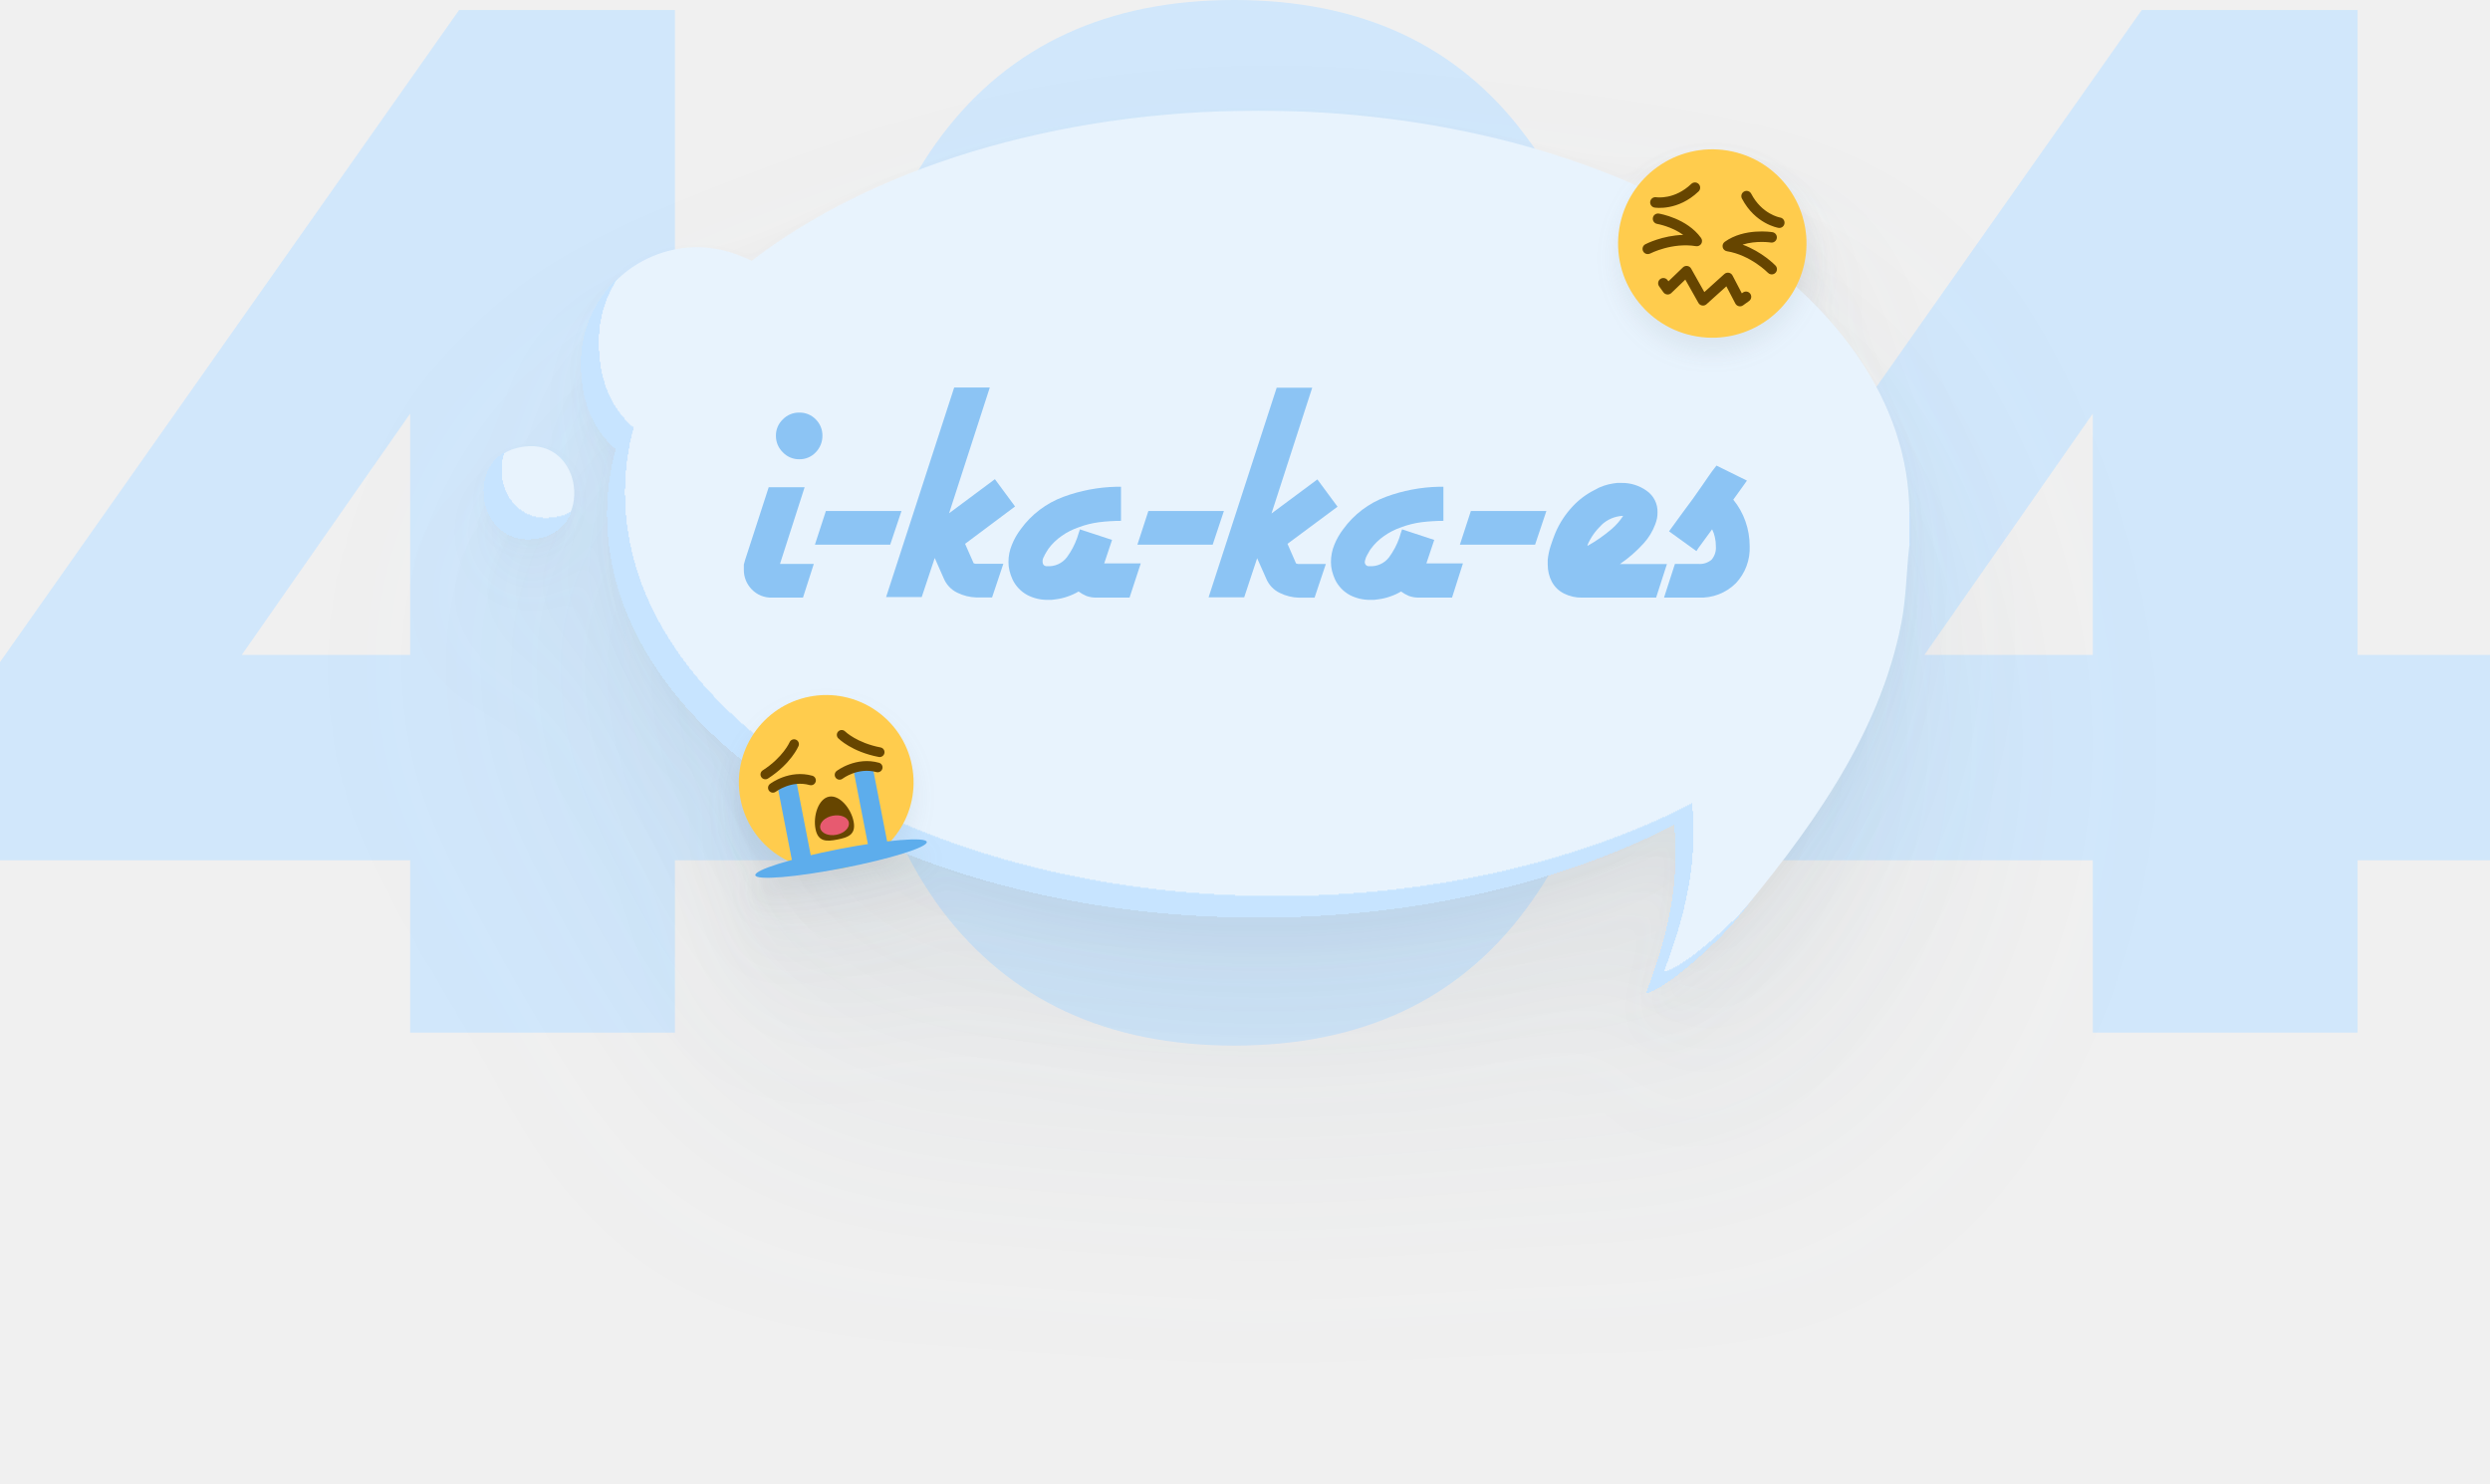
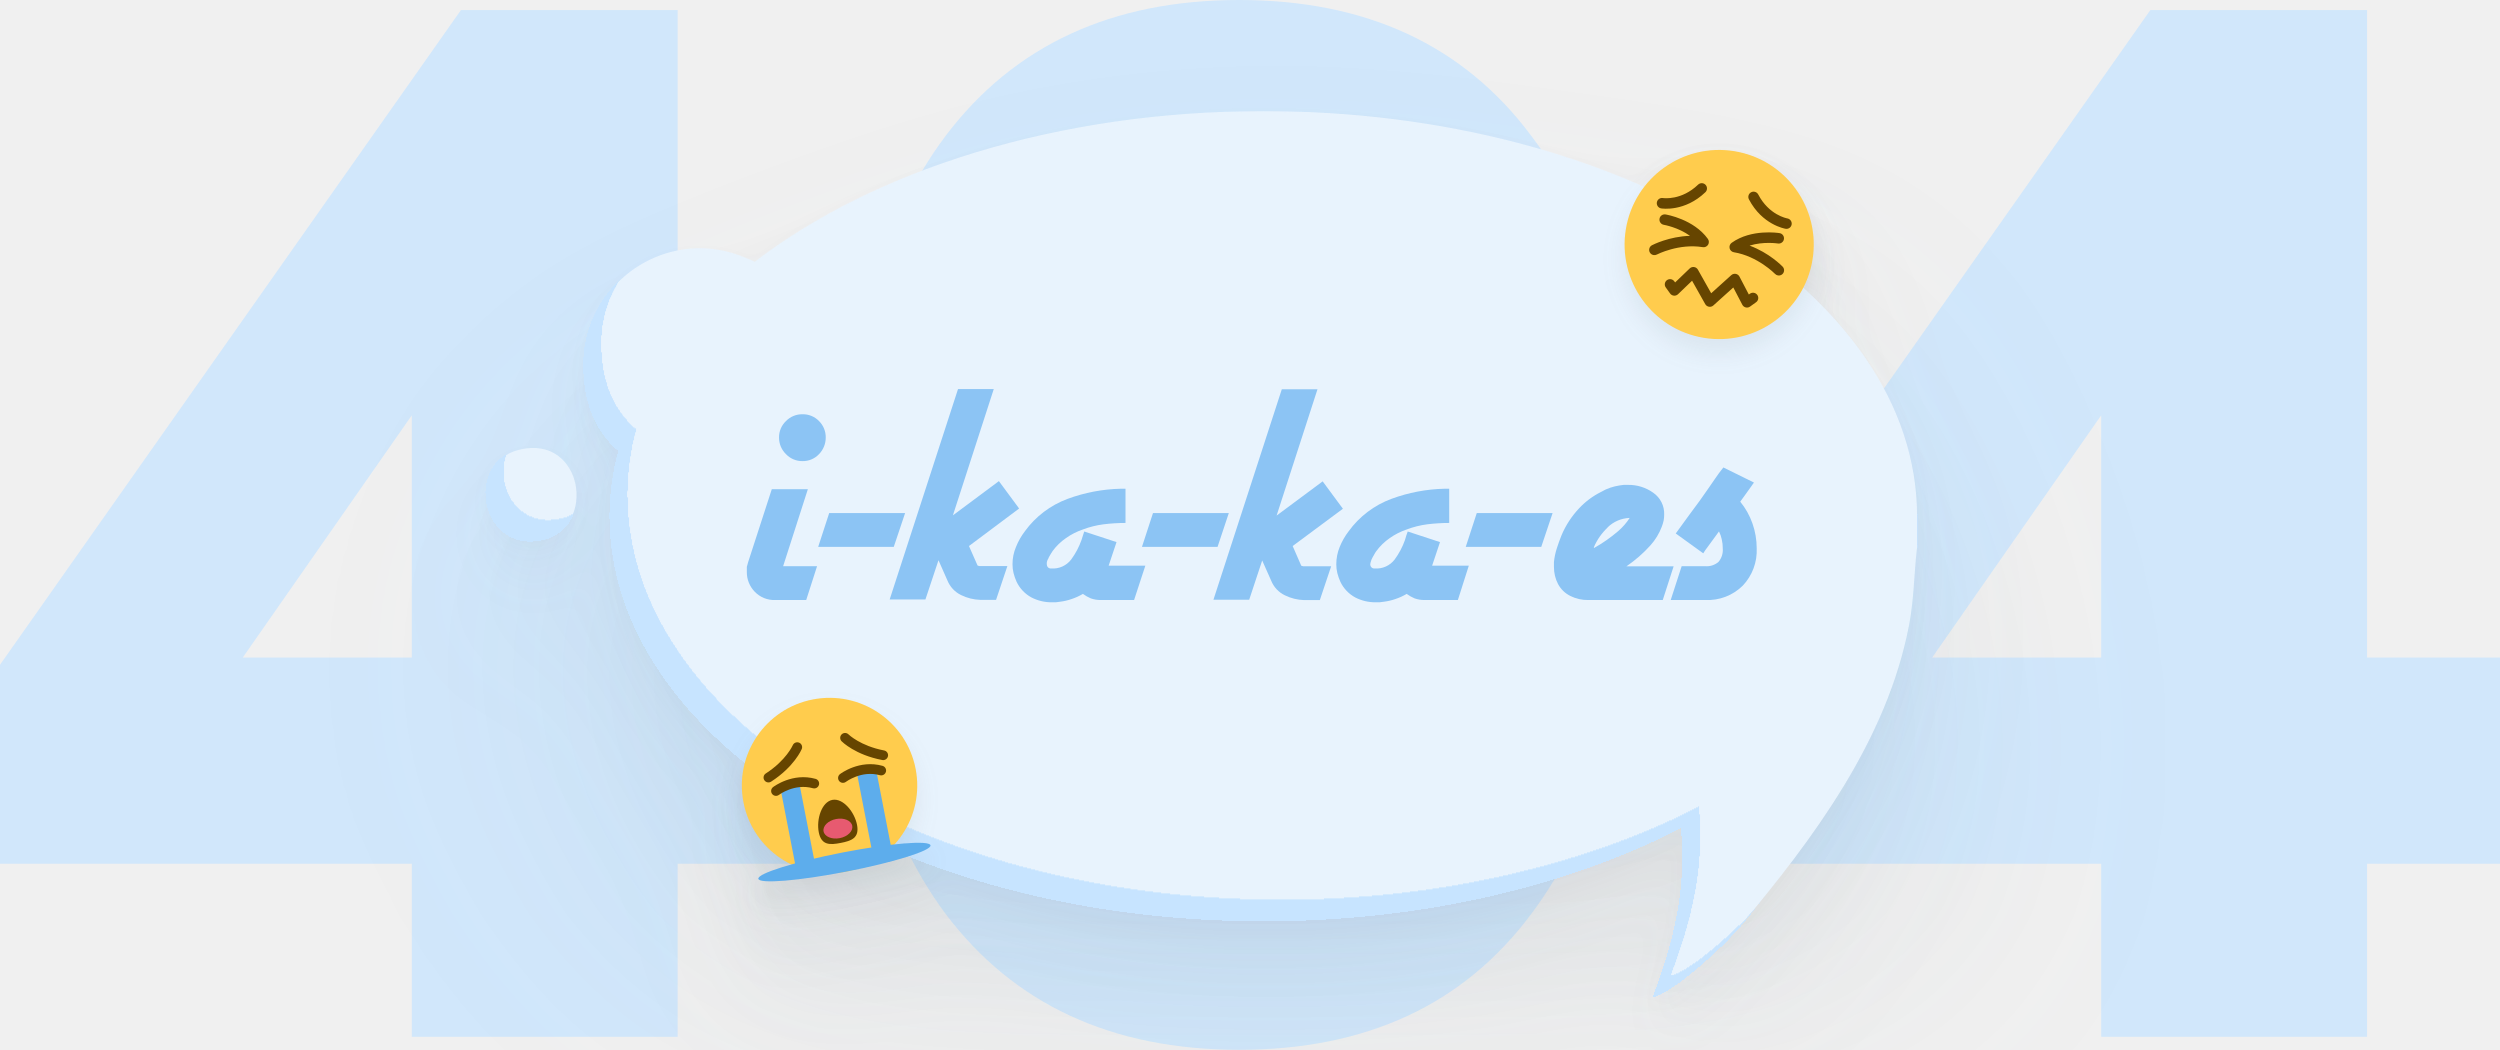
- <svg xmlns="http://www.w3.org/2000/svg" width="693" height="413" viewBox="0 0 693 413" fill="none">
+ <svg xmlns="http://www.w3.org/2000/svg" width="693" height="291" viewBox="0 0 693 291" fill="none">
  <path d="M224.696 239.435H187.847V287.402H114.15V239.435H0V184.273L127.768 2.798H187.847V182.275H224.696V239.435ZM114.15 182.275V115.121L67.289 182.275H114.15Z" fill="#D1E7FB" />
  <path d="M343.496 291C308.25 291 281.147 278.475 262.189 253.426C243.498 228.376 234.152 192.135 234.152 144.701C234.152 98.066 243.498 62.357 262.189 37.574C281.147 12.525 308.25 0 343.496 0C378.742 0 405.711 12.525 424.403 37.574C443.361 62.357 452.84 98.066 452.84 144.701C452.84 192.135 443.361 228.376 424.403 253.426C405.711 278.475 378.742 291 343.496 291ZM343.496 234.639C356.313 234.639 365.525 227.71 371.132 213.853C376.74 199.729 379.543 176.679 379.543 144.701C379.543 113.522 376.74 91.004 371.132 77.147C365.525 63.29 356.313 56.361 343.496 56.361C330.679 56.361 321.467 63.29 315.86 77.147C310.252 91.004 307.449 113.522 307.449 144.701C307.449 176.679 310.252 199.729 315.86 213.853C321.467 227.71 330.679 234.639 343.496 234.639Z" fill="#D1E7FB" />
  <path d="M693 239.435H656.151V287.402H582.454V239.435H468.304V184.273L596.072 2.798H656.151V182.275H693V239.435ZM582.454 182.275V115.121L535.593 182.275H582.454Z" fill="#D1E7FB" />
  <g filter="url(#filter0_dddd)">
    <g filter="url(#filter1_i)">
      <path d="M150.423 149.61C165.585 146.167 161.658 120.447 144.069 124.627C128.569 128.324 133.462 153.452 150.423 149.61Z" fill="#E8F3FD" />
      <path d="M531.216 151.579C530.358 158.961 530.37 166.076 528.981 173.325C522.844 205.085 502.548 232.376 482.059 256.743C477.891 261.696 465.206 273.596 458.646 276C464.312 260.863 467.985 246.354 466.221 229.03C434.811 245.278 394.376 255.064 350.244 255.064C250.311 255.064 169.273 204.892 169.273 143.014C169.288 136.889 170.125 130.794 171.762 124.893C164.888 119.009 162.097 111.012 162 101.323C161.962 92.793 165.311 84.597 171.311 78.536C177.312 72.474 185.473 69.042 194.003 68.994C198.29 69.031 202.528 69.918 206.47 71.604C207.678 72.099 208.355 72.329 209.236 72.812C242.411 47.321 293.247 31 350.244 31C450.165 31 531.204 81.172 531.204 143.038V151.591L531.216 151.579Z" fill="#E8F3FD" stroke="#E8F3FD" stroke-width="0.398" />
      <g clip-path="url(#clip0)">
        <path d="M223.479 166.326H214.901C213.842 166.367 212.786 166.182 211.803 165.785C210.821 165.387 209.935 164.785 209.204 164.02C207.785 162.556 207.001 160.595 207.022 158.559C206.998 158.32 206.998 158.08 207.022 157.841C207.034 157.602 207.034 157.363 207.022 157.123C207.096 156.925 207.154 156.721 207.196 156.514L207.393 155.796L213.941 135.607H223.938L217.084 156.949H226.491L223.479 166.326ZM227.037 125.883C226.45 126.511 225.736 127.008 224.942 127.342C224.148 127.675 223.293 127.838 222.432 127.819C221.578 127.829 220.732 127.662 219.946 127.329C219.161 126.996 218.454 126.503 217.87 125.883C217.252 125.284 216.764 124.566 216.434 123.774C216.104 122.981 215.939 122.129 215.949 121.271C215.937 120.422 216.102 119.58 216.432 118.797C216.763 118.015 217.252 117.309 217.87 116.724C218.459 116.114 219.168 115.631 219.953 115.305C220.738 114.979 221.582 114.818 222.432 114.831C223.289 114.81 224.142 114.967 224.935 115.293C225.728 115.618 226.444 116.106 227.037 116.724C227.637 117.318 228.111 118.028 228.43 118.809C228.749 119.59 228.906 120.427 228.892 121.271C228.908 122.992 228.242 124.65 227.037 125.883Z" fill="#8CC4F4" />
        <path d="M247.752 151.597H226.798L229.854 142.221H250.895L247.752 151.597Z" fill="#8CC4F4" />
        <path d="M268.597 151.358L270.976 156.753C271.142 156.832 271.319 156.884 271.5 156.906H272.199H279.249L276.106 166.282H271.74C269.89 166.226 268.073 165.774 266.415 164.955C264.686 164.116 263.332 162.666 262.617 160.887L260.15 155.296L256.527 166.173H246.617L265.563 107.848H275.473L264.144 142.852L276.892 133.366L282.501 140.959L268.597 151.358Z" fill="#8CC4F4" />
        <path d="M314.368 166.325H305.136C304.192 166.338 303.253 166.184 302.363 165.868C301.59 165.54 300.858 165.124 300.181 164.629C299.201 165.208 298.162 165.682 297.081 166.043C296.021 166.415 294.923 166.67 293.807 166.804L292.65 166.956H291.515C289.58 166.967 287.671 166.511 285.949 165.629C284.138 164.656 282.685 163.131 281.802 161.278C281.445 160.494 281.16 159.678 280.951 158.842C280.757 158.051 280.662 157.24 280.667 156.427C280.658 154.776 280.985 153.14 281.628 151.619C282.249 150.064 283.079 148.601 284.094 147.268C287.064 143.169 291.19 140.041 295.946 138.283C300.654 136.545 305.618 135.597 310.636 135.477H311.989V144.962C309.968 144.964 307.949 145.087 305.943 145.332C303.972 145.583 302.038 146.065 300.181 146.767C298.519 147.333 296.946 148.131 295.51 149.139C294.042 150.148 292.758 151.399 291.712 152.837C291.712 152.968 291.537 153.12 291.428 153.294C291.283 153.51 291.152 153.736 291.035 153.968C290.91 154.147 290.8 154.337 290.708 154.534C290.708 154.73 290.489 154.947 290.38 155.209C290.271 155.47 290.249 155.622 290.184 155.861C290.156 156.085 290.156 156.312 290.184 156.536C290.186 156.795 290.288 157.044 290.468 157.232C290.585 157.36 290.731 157.459 290.894 157.519C291.058 157.58 291.233 157.601 291.406 157.58C292.461 157.657 293.519 157.471 294.483 157.038C295.447 156.605 296.288 155.939 296.928 155.1C298.14 153.45 299.104 151.632 299.788 149.704C299.919 149.255 300.05 148.841 300.181 148.464C300.29 148.094 300.421 147.703 300.552 147.333L309.501 150.27L307.318 156.797H317.49L314.368 166.325Z" fill="#8CC4F4" />
        <path d="M337.506 151.597H316.552L319.608 142.221H340.627L337.506 151.597Z" fill="#8CC4F4" />
        <path d="M358.327 151.358L360.707 156.818C360.874 156.891 361.05 156.942 361.23 156.971H361.951H369.001L365.858 166.347H361.492C359.642 166.291 357.825 165.839 356.166 165.02C354.433 164.188 353.077 162.735 352.368 160.952L349.88 155.361L346.279 166.238H336.369L355.315 107.913H365.203L353.875 142.917L366.644 133.432L372.253 141.024L358.327 151.358Z" fill="#8CC4F4" />
        <path d="M404.122 166.325H394.889C393.946 166.338 393.007 166.184 392.117 165.868C391.344 165.54 390.612 165.124 389.935 164.629C388.955 165.208 387.916 165.682 386.835 166.043C385.775 166.415 384.677 166.67 383.561 166.804L382.404 166.956H381.269C379.334 166.967 377.424 166.511 375.703 165.629C373.892 164.656 372.439 163.131 371.556 161.278C371.198 160.494 370.914 159.678 370.705 158.842C370.511 158.051 370.416 157.24 370.421 156.427C370.416 154.778 370.735 153.145 371.36 151.619C371.989 150.063 372.826 148.6 373.848 147.268C376.818 143.169 380.944 140.041 385.7 138.283C390.408 136.545 395.371 135.597 400.39 135.477H401.721V144.962C399.7 144.965 397.681 145.089 395.675 145.332C393.712 145.586 391.786 146.068 389.935 146.767C388.273 147.333 386.7 148.131 385.264 149.139C383.796 150.148 382.512 151.399 381.466 152.837C381.377 152.998 381.274 153.15 381.16 153.294C381.051 153.49 380.92 153.707 380.789 153.968C380.664 154.147 380.554 154.337 380.462 154.534C380.34 154.752 380.23 154.978 380.134 155.209C380.134 155.383 380.003 155.622 379.938 155.861C379.875 156.081 379.838 156.307 379.829 156.536C379.841 156.797 379.95 157.045 380.134 157.232C380.251 157.36 380.398 157.459 380.561 157.519C380.724 157.58 380.9 157.601 381.073 157.58C382.128 157.657 383.185 157.471 384.15 157.038C385.114 156.605 385.955 155.939 386.595 155.1C387.807 153.45 388.77 151.632 389.454 149.704C389.585 149.248 389.695 148.834 389.826 148.464L390.218 147.333L399.168 150.27L396.985 156.797H407.156L404.122 166.325Z" fill="#8CC4F4" />
        <path d="M427.236 151.597H406.304L409.36 142.221H430.379L427.236 151.597Z" fill="#8CC4F4" />
        <path d="M460.916 166.326H440.18C438.516 166.346 436.87 165.973 435.378 165.238C433.885 164.522 432.661 163.348 431.886 161.888C431.505 161.166 431.219 160.398 431.035 159.603C430.843 158.79 430.748 157.958 430.751 157.123C430.751 156.949 430.751 156.732 430.751 156.514C430.774 156.275 430.774 156.035 430.751 155.796C430.886 154.495 431.157 153.212 431.559 151.967C431.973 150.662 432.41 149.487 432.846 148.399C434.015 145.616 435.679 143.066 437.758 140.872C439.488 139.025 441.536 137.5 443.804 136.369C444.628 135.872 445.507 135.471 446.423 135.172C447.241 134.9 448.081 134.696 448.933 134.563L450.09 134.411H451.312C453.807 134.373 456.248 135.136 458.275 136.586C459.252 137.262 460.042 138.173 460.573 139.234C461.103 140.295 461.356 141.472 461.309 142.656C461.309 143.181 461.265 143.705 461.178 144.222C461.052 144.823 460.877 145.412 460.654 145.985C459.939 147.89 458.873 149.647 457.511 151.162C455.526 153.364 453.284 155.322 450.832 156.993H463.928L460.916 166.326ZM445.637 146.224C444.014 147.753 442.722 149.596 441.839 151.641C441.856 151.683 441.856 151.729 441.839 151.771C441.829 151.795 441.824 151.821 441.824 151.848C441.824 151.874 441.829 151.9 441.839 151.924C444.232 150.584 446.484 149.01 448.562 147.225C449.795 146.165 450.868 144.934 451.749 143.57C449.434 143.646 447.234 144.594 445.594 146.224H445.637Z" fill="#8CC4F4" />
        <path d="M483.093 162.344C481.735 163.687 480.113 164.734 478.328 165.419C476.544 166.105 474.636 166.413 472.725 166.326H463.121L466.155 156.949H472.703C473.364 157.004 474.029 156.927 474.658 156.721C475.288 156.516 475.87 156.186 476.37 155.753C476.804 155.237 477.132 154.641 477.334 153.999C477.536 153.357 477.609 152.681 477.549 152.011C477.557 151.161 477.461 150.314 477.265 149.487C477.108 148.731 476.852 148 476.501 147.312L473.424 151.532C472.958 152.122 472.527 152.74 472.136 153.381L464.518 147.877C467.254 144.092 469.473 141.061 471.175 138.784C472.769 136.499 474.253 134.433 475.541 132.518C476.829 130.604 477.724 129.646 477.724 129.581L486.193 133.758C486.193 133.758 485.756 134.346 485.058 135.368C484.359 136.39 483.464 137.544 482.395 139.066C483.866 140.864 485.011 142.903 485.778 145.092C486.559 147.301 486.957 149.626 486.956 151.967C487.044 153.867 486.748 155.765 486.084 157.548C485.42 159.33 484.403 160.962 483.093 162.344Z" fill="#8CC4F4" />
      </g>
    </g>
    <g filter="url(#filter2_d)">
      <path d="M502.424 72.019C500.084 86.307 486.603 95.993 472.315 93.653C458.029 91.313 448.341 77.832 450.682 63.544C453.022 49.258 466.504 39.571 480.79 41.91C495.078 44.251 504.764 57.733 502.424 72.019Z" fill="#FFCC4D" />
      <path d="M460.483 57.771C459.69 57.641 459.151 56.891 459.281 56.098C459.411 55.306 460.156 54.768 460.948 54.895C461.173 54.929 466.098 55.612 470.714 51.181C471.293 50.627 472.215 50.642 472.773 51.224C473.331 51.803 473.311 52.726 472.731 53.283C467.017 58.767 460.748 57.814 460.483 57.771ZM494.978 63.42C494.714 63.377 488.469 62.281 484.803 55.26C484.43 54.547 484.707 53.667 485.42 53.295C486.132 52.92 487.011 53.198 487.384 53.912C490.351 59.594 495.248 60.511 495.456 60.547C496.245 60.685 496.777 61.437 496.644 62.225C496.511 63.016 495.769 63.55 494.978 63.42ZM458.366 70.706C457.929 70.635 457.53 70.366 457.309 69.943C456.935 69.231 457.212 68.351 457.926 67.979C458.156 67.859 462.681 65.536 468.47 65.378C465.205 63.011 461.263 62.326 461.213 62.318C460.42 62.185 459.883 61.436 460.014 60.642C460.144 59.851 460.892 59.313 461.685 59.443C462.003 59.495 469.512 60.781 473.424 66.226C473.768 66.704 473.79 67.343 473.48 67.844C473.169 68.345 472.587 68.608 472.006 68.513C465.376 67.427 459.334 70.528 459.274 70.56C458.983 70.712 458.665 70.755 458.366 70.706ZM492.858 76.354C492.559 76.305 492.273 76.164 492.045 75.929C491.998 75.878 487.227 71.006 480.63 69.925C480.049 69.83 479.581 69.395 479.447 68.821C479.313 68.247 479.537 67.649 480.016 67.306C485.462 63.394 492.988 64.57 493.305 64.622C494.099 64.752 494.635 65.5 494.506 66.292C494.378 67.085 493.63 67.624 492.838 67.497C492.786 67.489 488.831 66.881 484.982 68.082C490.418 70.079 493.965 73.723 494.144 73.911C494.7 74.491 494.682 75.41 494.104 75.968C493.761 76.297 493.297 76.426 492.858 76.354ZM473.729 85.029C473.292 84.958 472.912 84.692 472.694 84.307L469.043 77.817L465.147 81.558C464.842 81.85 464.426 81.996 464.006 81.957C463.584 81.919 463.201 81.699 462.956 81.357L461.754 79.684C461.284 79.03 461.433 78.122 462.087 77.652C462.741 77.182 463.649 77.331 464.119 77.985L464.342 78.294L468.383 74.413C468.709 74.101 469.159 73.956 469.604 74.023C470.031 74.078 470.44 74.356 470.66 74.749L474.341 81.291L479.915 76.265C480.249 75.964 480.699 75.84 481.149 75.914C481.593 75.994 481.974 76.273 482.181 76.673L484.776 81.639L485.085 81.417C485.739 80.947 486.648 81.096 487.117 81.75C487.587 82.404 487.439 83.312 486.785 83.782L485.112 84.984C484.769 85.231 484.35 85.323 483.925 85.218C483.515 85.12 483.167 84.85 482.971 84.476L480.47 79.687L474.941 84.673C474.611 84.97 474.166 85.101 473.729 85.029Z" fill="#664500" />
    </g>
    <g filter="url(#filter3_d)">
      <path d="M253.81 213.111C256.373 226.29 247.767 239.052 234.588 241.615C221.41 244.178 208.648 235.572 206.085 222.393C203.522 209.214 212.128 196.453 225.307 193.89C238.485 191.327 251.247 199.933 253.81 213.111Z" fill="#FFCC4D" />
      <path d="M237.57 228.652C238.283 232.315 235.97 233.091 233.041 233.66C230.111 234.23 227.677 234.377 226.965 230.714C226.253 227.054 227.791 222.299 230.721 221.729C233.649 221.159 236.859 224.992 237.57 228.652ZM245.082 210.681C244.918 210.713 244.745 210.715 244.572 210.681C237.101 209.257 233.447 205.634 233.295 205.481C232.77 204.95 232.774 204.095 233.305 203.571C233.834 203.047 234.685 203.049 235.211 203.577C235.244 203.608 238.488 206.771 245.076 208.027C245.809 208.168 246.291 208.873 246.151 209.606C246.044 210.167 245.607 210.579 245.082 210.681ZM213.266 216.869C212.739 216.971 212.181 216.752 211.872 216.274C211.468 215.647 211.648 214.811 212.275 214.407C217.914 210.774 219.736 206.625 219.754 206.584C220.045 205.9 220.837 205.58 221.523 205.869C222.209 206.159 222.532 206.945 222.245 207.631C222.161 207.83 220.132 212.559 213.74 216.679C213.591 216.774 213.43 216.837 213.266 216.869Z" fill="#664500" />
      <path d="M237.387 213.554L242.689 212.522L247.588 237.71L242.273 238.681L237.387 213.554ZM221.074 242.867L226.365 241.774L221.479 216.647L216.176 217.679L221.074 242.867Z" fill="#5DADEC" />
      <path d="M225.97 218.526C225.771 218.565 225.559 218.559 225.351 218.502C220.243 217.08 215.974 220.301 215.933 220.334C215.341 220.792 214.493 220.677 214.038 220.087C213.583 219.496 213.694 218.648 214.285 218.193C214.503 218.027 219.681 214.121 226.077 215.9C226.795 216.1 227.215 216.845 227.015 217.564C226.872 218.073 226.456 218.432 225.97 218.526ZM244.529 214.917C244.33 214.955 244.119 214.95 243.911 214.893C238.801 213.47 234.534 216.692 234.492 216.724C233.901 217.181 233.054 217.069 232.598 216.478C232.143 215.887 232.253 215.038 232.844 214.584C233.062 214.417 238.245 210.512 244.636 212.29C245.355 212.49 245.775 213.235 245.575 213.954C245.432 214.463 245.016 214.822 244.529 214.917Z" fill="#664500" />
      <path d="M234.589 241.615C247.768 239.052 258.22 235.787 257.935 234.323C257.651 232.858 246.736 233.749 233.558 236.312C220.379 238.875 209.926 242.14 210.211 243.604C210.496 245.069 221.41 244.178 234.589 241.615Z" fill="#5DADEC" />
      <path d="M232.784 232.335C234.98 231.908 236.53 230.374 236.245 228.91C235.96 227.446 233.949 226.605 231.752 227.032C229.556 227.459 228.006 228.993 228.291 230.457C228.576 231.921 230.587 232.762 232.784 232.335Z" fill="#E75A70" />
    </g>
  </g>
  <defs>
    <filter id="filter0_dddd" x="58.097" y="6.699" width="556.766" height="405.534" filterUnits="userSpaceOnUse" color-interpolation-filters="sRGB">
      <feFlood flood-opacity="0" result="BackgroundImageFix" />
      <feColorMatrix in="SourceAlpha" type="matrix" values="0 0 0 0 0 0 0 0 0 0 0 0 0 0 0 0 0 0 127 0" result="hardAlpha" />
      <feOffset dx="0.148" dy="2.446" />
      <feGaussianBlur stdDeviation="2.312" />
      <feColorMatrix type="matrix" values="0 0 0 0 0.38 0 0 0 0 0.475 0 0 0 0 0.545 0 0 0 0.023 0" />
      <feBlend mode="normal" in2="BackgroundImageFix" result="effect1_dropShadow" />
      <feColorMatrix in="SourceAlpha" type="matrix" values="0 0 0 0 0 0 0 0 0 0 0 0 0 0 0 0 0 0 127 0" result="hardAlpha" />
      <feOffset dx="0.677" dy="11.18" />
      <feGaussianBlur stdDeviation="6.5" />
      <feColorMatrix type="matrix" values="0 0 0 0 0.38 0 0 0 0 0.475 0 0 0 0 0.545 0 0 0 0.035 0" />
      <feBlend mode="normal" in2="effect1_dropShadow" result="effect2_dropShadow" />
      <feColorMatrix in="SourceAlpha" type="matrix" values="0 0 0 0 0 0 0 0 0 0 0 0 0 0 0 0 0 0 127 0" result="hardAlpha" />
      <feOffset dx="1.713" dy="28.298" />
      <feGaussianBlur stdDeviation="17.438" />
      <feColorMatrix type="matrix" values="0 0 0 0 0.38 0 0 0 0 0.475 0 0 0 0 0.545 0 0 0 0.047 0" />
      <feBlend mode="normal" in2="effect2_dropShadow" result="effect3_dropShadow" />
      <feColorMatrix in="SourceAlpha" type="matrix" values="0 0 0 0 0 0 0 0 0 0 0 0 0 0 0 0 0 0 127 0" result="hardAlpha" />
      <feOffset dx="3.384" dy="55.898" />
      <feGaussianBlur stdDeviation="40" />
      <feColorMatrix type="matrix" values="0 0 0 0 0.38 0 0 0 0 0.475 0 0 0 0 0.545 0 0 0 0.07 0" />
      <feBlend mode="normal" in2="effect3_dropShadow" result="effect4_dropShadow" />
      <feBlend mode="normal" in="SourceGraphic" in2="effect4_dropShadow" result="shape" />
    </filter>
    <filter id="filter1_i" x="134.713" y="30.801" width="396.766" height="245.534" filterUnits="userSpaceOnUse" color-interpolation-filters="sRGB">
      <feFlood flood-opacity="0" result="BackgroundImageFix" />
      <feBlend mode="normal" in="SourceGraphic" in2="BackgroundImageFix" result="shape" />
      <feColorMatrix in="SourceAlpha" type="matrix" values="0 0 0 0 0 0 0 0 0 0 0 0 0 0 0 0 0 0 127 0" result="hardAlpha" />
      <feOffset dx="5" dy="-6" />
      <feComposite in2="hardAlpha" operator="arithmetic" k2="-1" k3="1" />
      <feColorMatrix type="matrix" values="0 0 0 0 0.779 0 0 0 0 0.894 0 0 0 0 1 0 0 0 1 0" />
      <feBlend mode="normal" in2="shape" result="effect1_innerShadow" />
    </filter>
    <filter id="filter2_d" x="444.333" y="39.562" width="64.44" height="64.44" filterUnits="userSpaceOnUse" color-interpolation-filters="sRGB">
      <feFlood flood-opacity="0" result="BackgroundImageFix" />
      <feColorMatrix in="SourceAlpha" type="matrix" values="0 0 0 0 0 0 0 0 0 0 0 0 0 0 0 0 0 0 127 0" result="hardAlpha" />
      <feOffset dy="4" />
      <feGaussianBlur stdDeviation="3" />
      <feColorMatrix type="matrix" values="0 0 0 0 0.4 0 0 0 0 0.459 0 0 0 0 0.498 0 0 0 0.1 0" />
      <feBlend mode="normal" in2="BackgroundImageFix" result="effect1_dropShadow" />
      <feBlend mode="normal" in="SourceGraphic" in2="effect1_dropShadow" result="shape" />
    </filter>
    <filter id="filter3_d" x="199.634" y="191.438" width="64.307" height="62.871" filterUnits="userSpaceOnUse" color-interpolation-filters="sRGB">
      <feFlood flood-opacity="0" result="BackgroundImageFix" />
      <feColorMatrix in="SourceAlpha" type="matrix" values="0 0 0 0 0 0 0 0 0 0 0 0 0 0 0 0 0 0 127 0" result="hardAlpha" />
      <feOffset dy="4" />
      <feGaussianBlur stdDeviation="3" />
      <feColorMatrix type="matrix" values="0 0 0 0 0.4 0 0 0 0 0.459 0 0 0 0 0.498 0 0 0 0.1 0" />
      <feBlend mode="normal" in2="BackgroundImageFix" result="effect1_dropShadow" />
      <feBlend mode="normal" in="SourceGraphic" in2="effect1_dropShadow" result="shape" />
    </filter>
    <clipPath id="clip0">
      <rect width="280" height="59" fill="white" transform="translate(207 108)" />
    </clipPath>
  </defs>
</svg>
